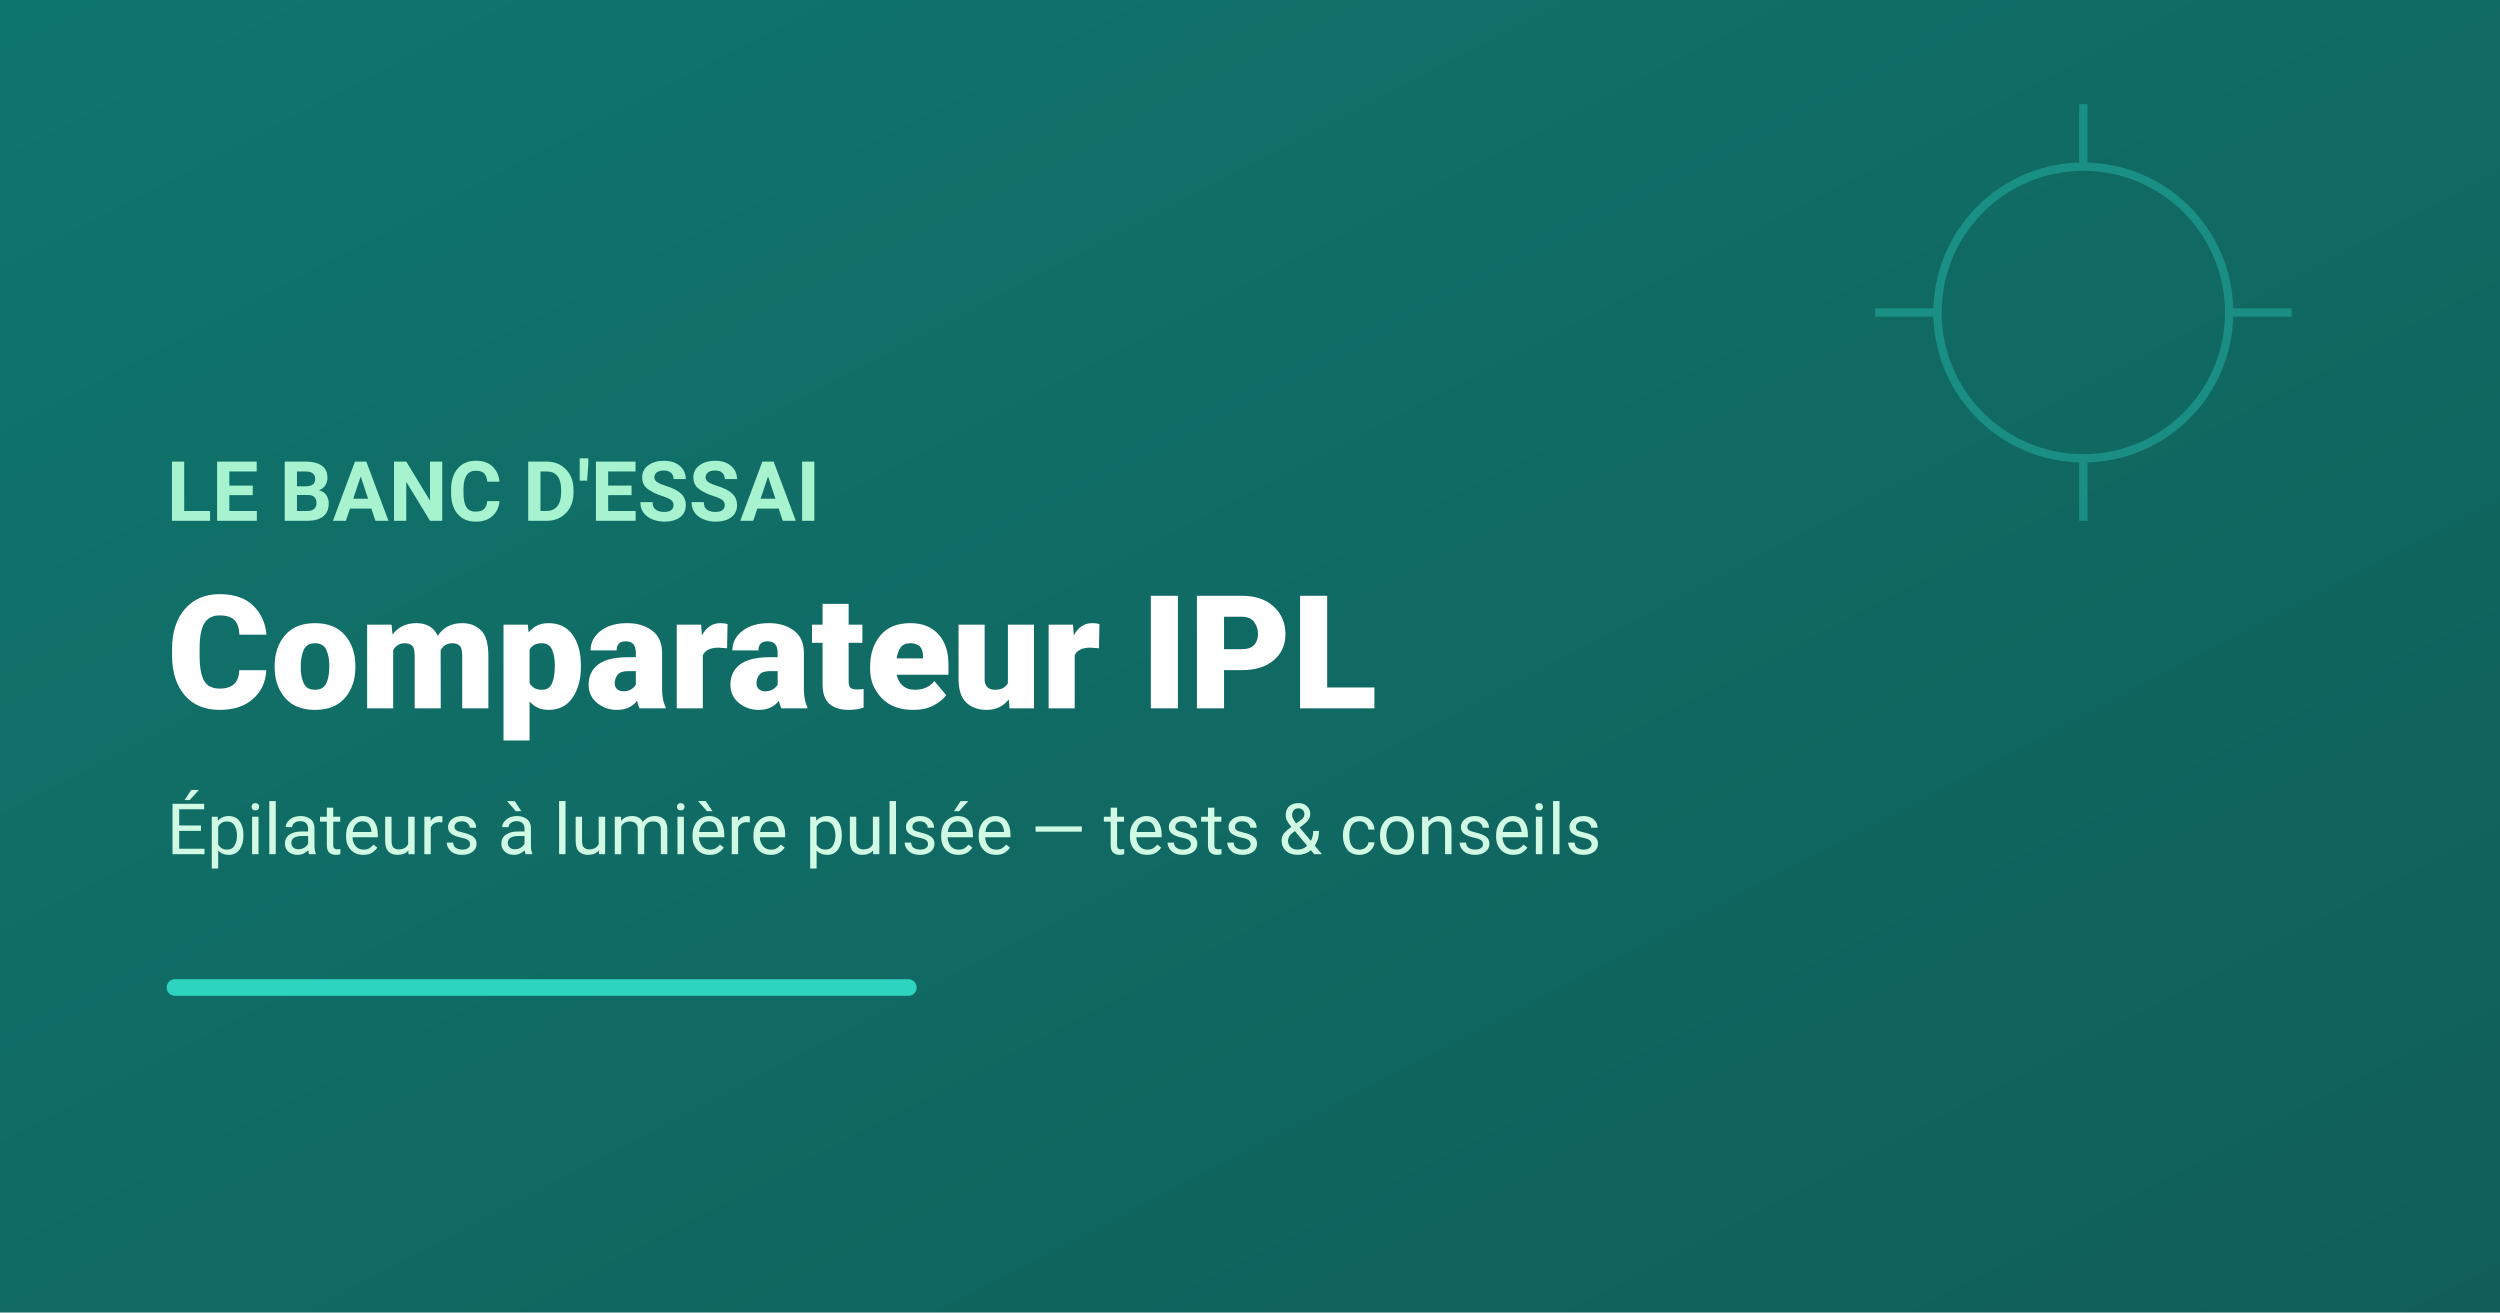
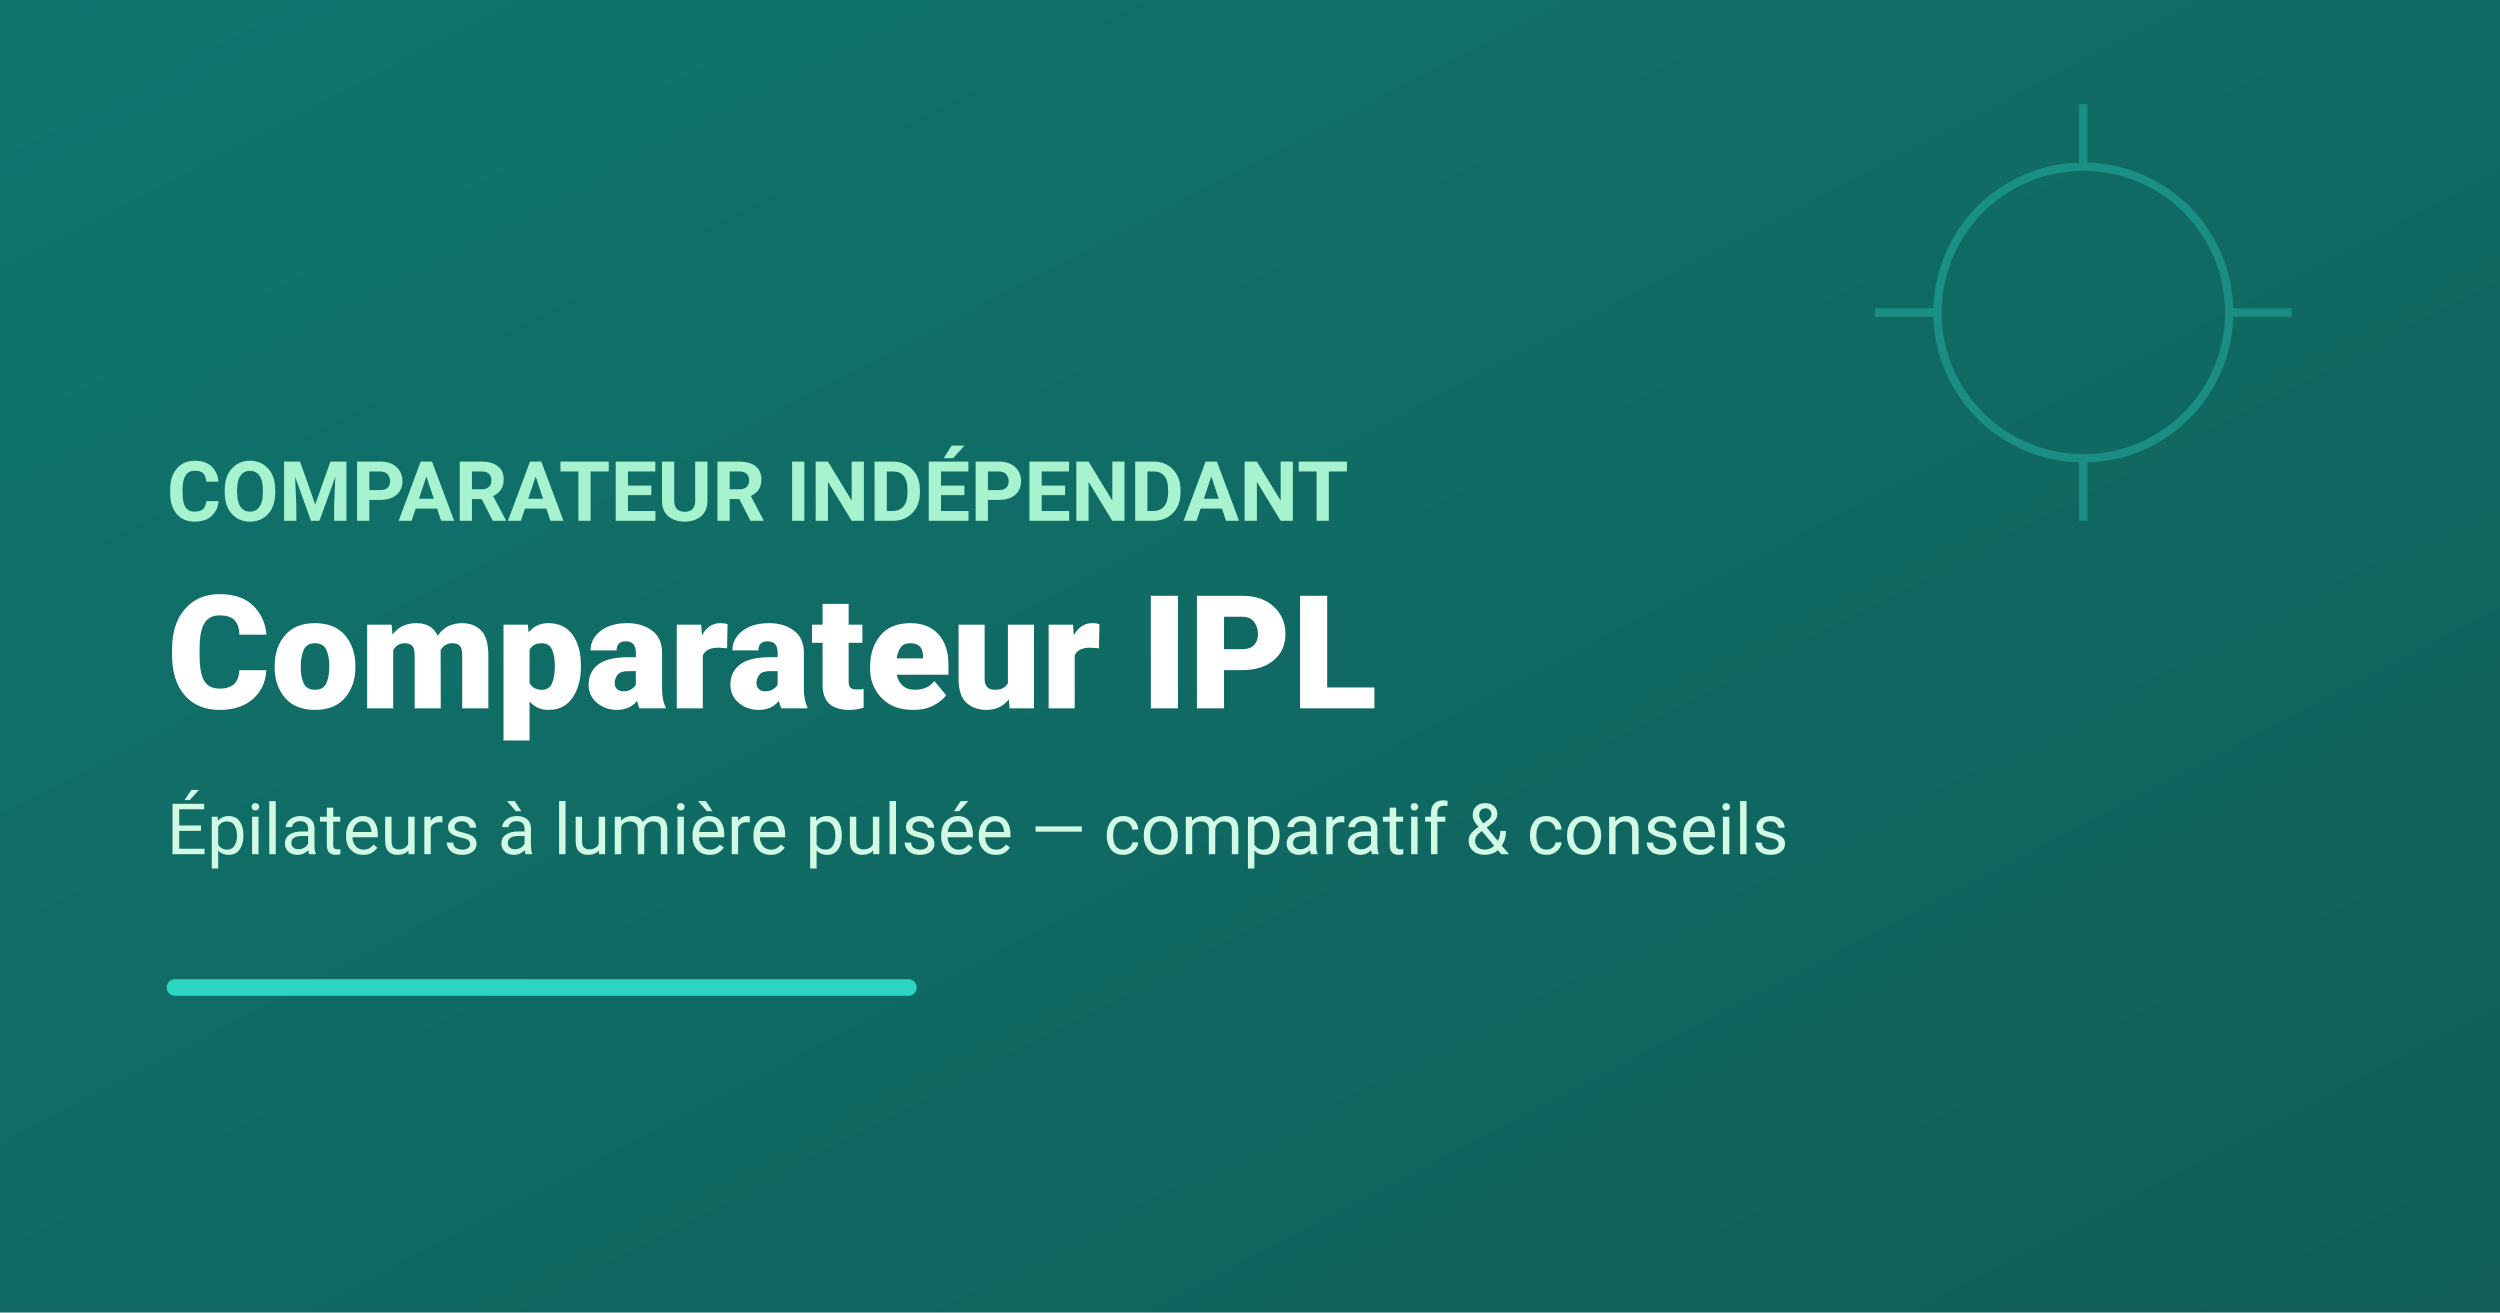
<svg xmlns="http://www.w3.org/2000/svg" width="1200" height="630" viewBox="0 0 1200 630">
  <defs>
    <linearGradient id="bg" x1="0" y1="0" x2="1" y2="1">
      <stop offset="0" stop-color="#0f766e" />
      <stop offset="1" stop-color="#115e59" />
    </linearGradient>
  </defs>
  <rect width="1200" height="630" fill="url(#bg)" />
  <g stroke="#2dd4bf" stroke-width="4" fill="none" opacity="0.35">
    <circle cx="1000" cy="150" r="70" />
    <path d="M1000 50v30M1000 220v30M900 150h30M1070 150h30" />
  </g>
-   <text x="80" y="250" font-family="system-ui,Segoe UI,Roboto,sans-serif" font-size="40" fill="#a7f3d0" font-weight="600">LE BANC D'ESSAI</text>
+   <text x="80" y="250" font-family="system-ui,Segoe UI,Roboto,sans-serif" font-size="40" fill="#a7f3d0" font-weight="600">COMPARATEUR INDÉPENDANT</text>
  <text x="80" y="340" font-family="system-ui,Segoe UI,Roboto,sans-serif" font-size="76" fill="#ffffff" font-weight="800">Comparateur IPL</text>
-   <text x="80" y="410" font-family="system-ui,Segoe UI,Roboto,sans-serif" font-size="34" fill="#d1fae5">Épilateurs à lumière pulsée — tests &amp; conseils</text>
+   <text x="80" y="410" font-family="system-ui,Segoe UI,Roboto,sans-serif" font-size="34" fill="#d1fae5">Épilateurs à lumière pulsée — comparatif &amp; conseils</text>
  <rect x="80" y="470" width="360" height="8" rx="4" fill="#2dd4bf" />
</svg>
